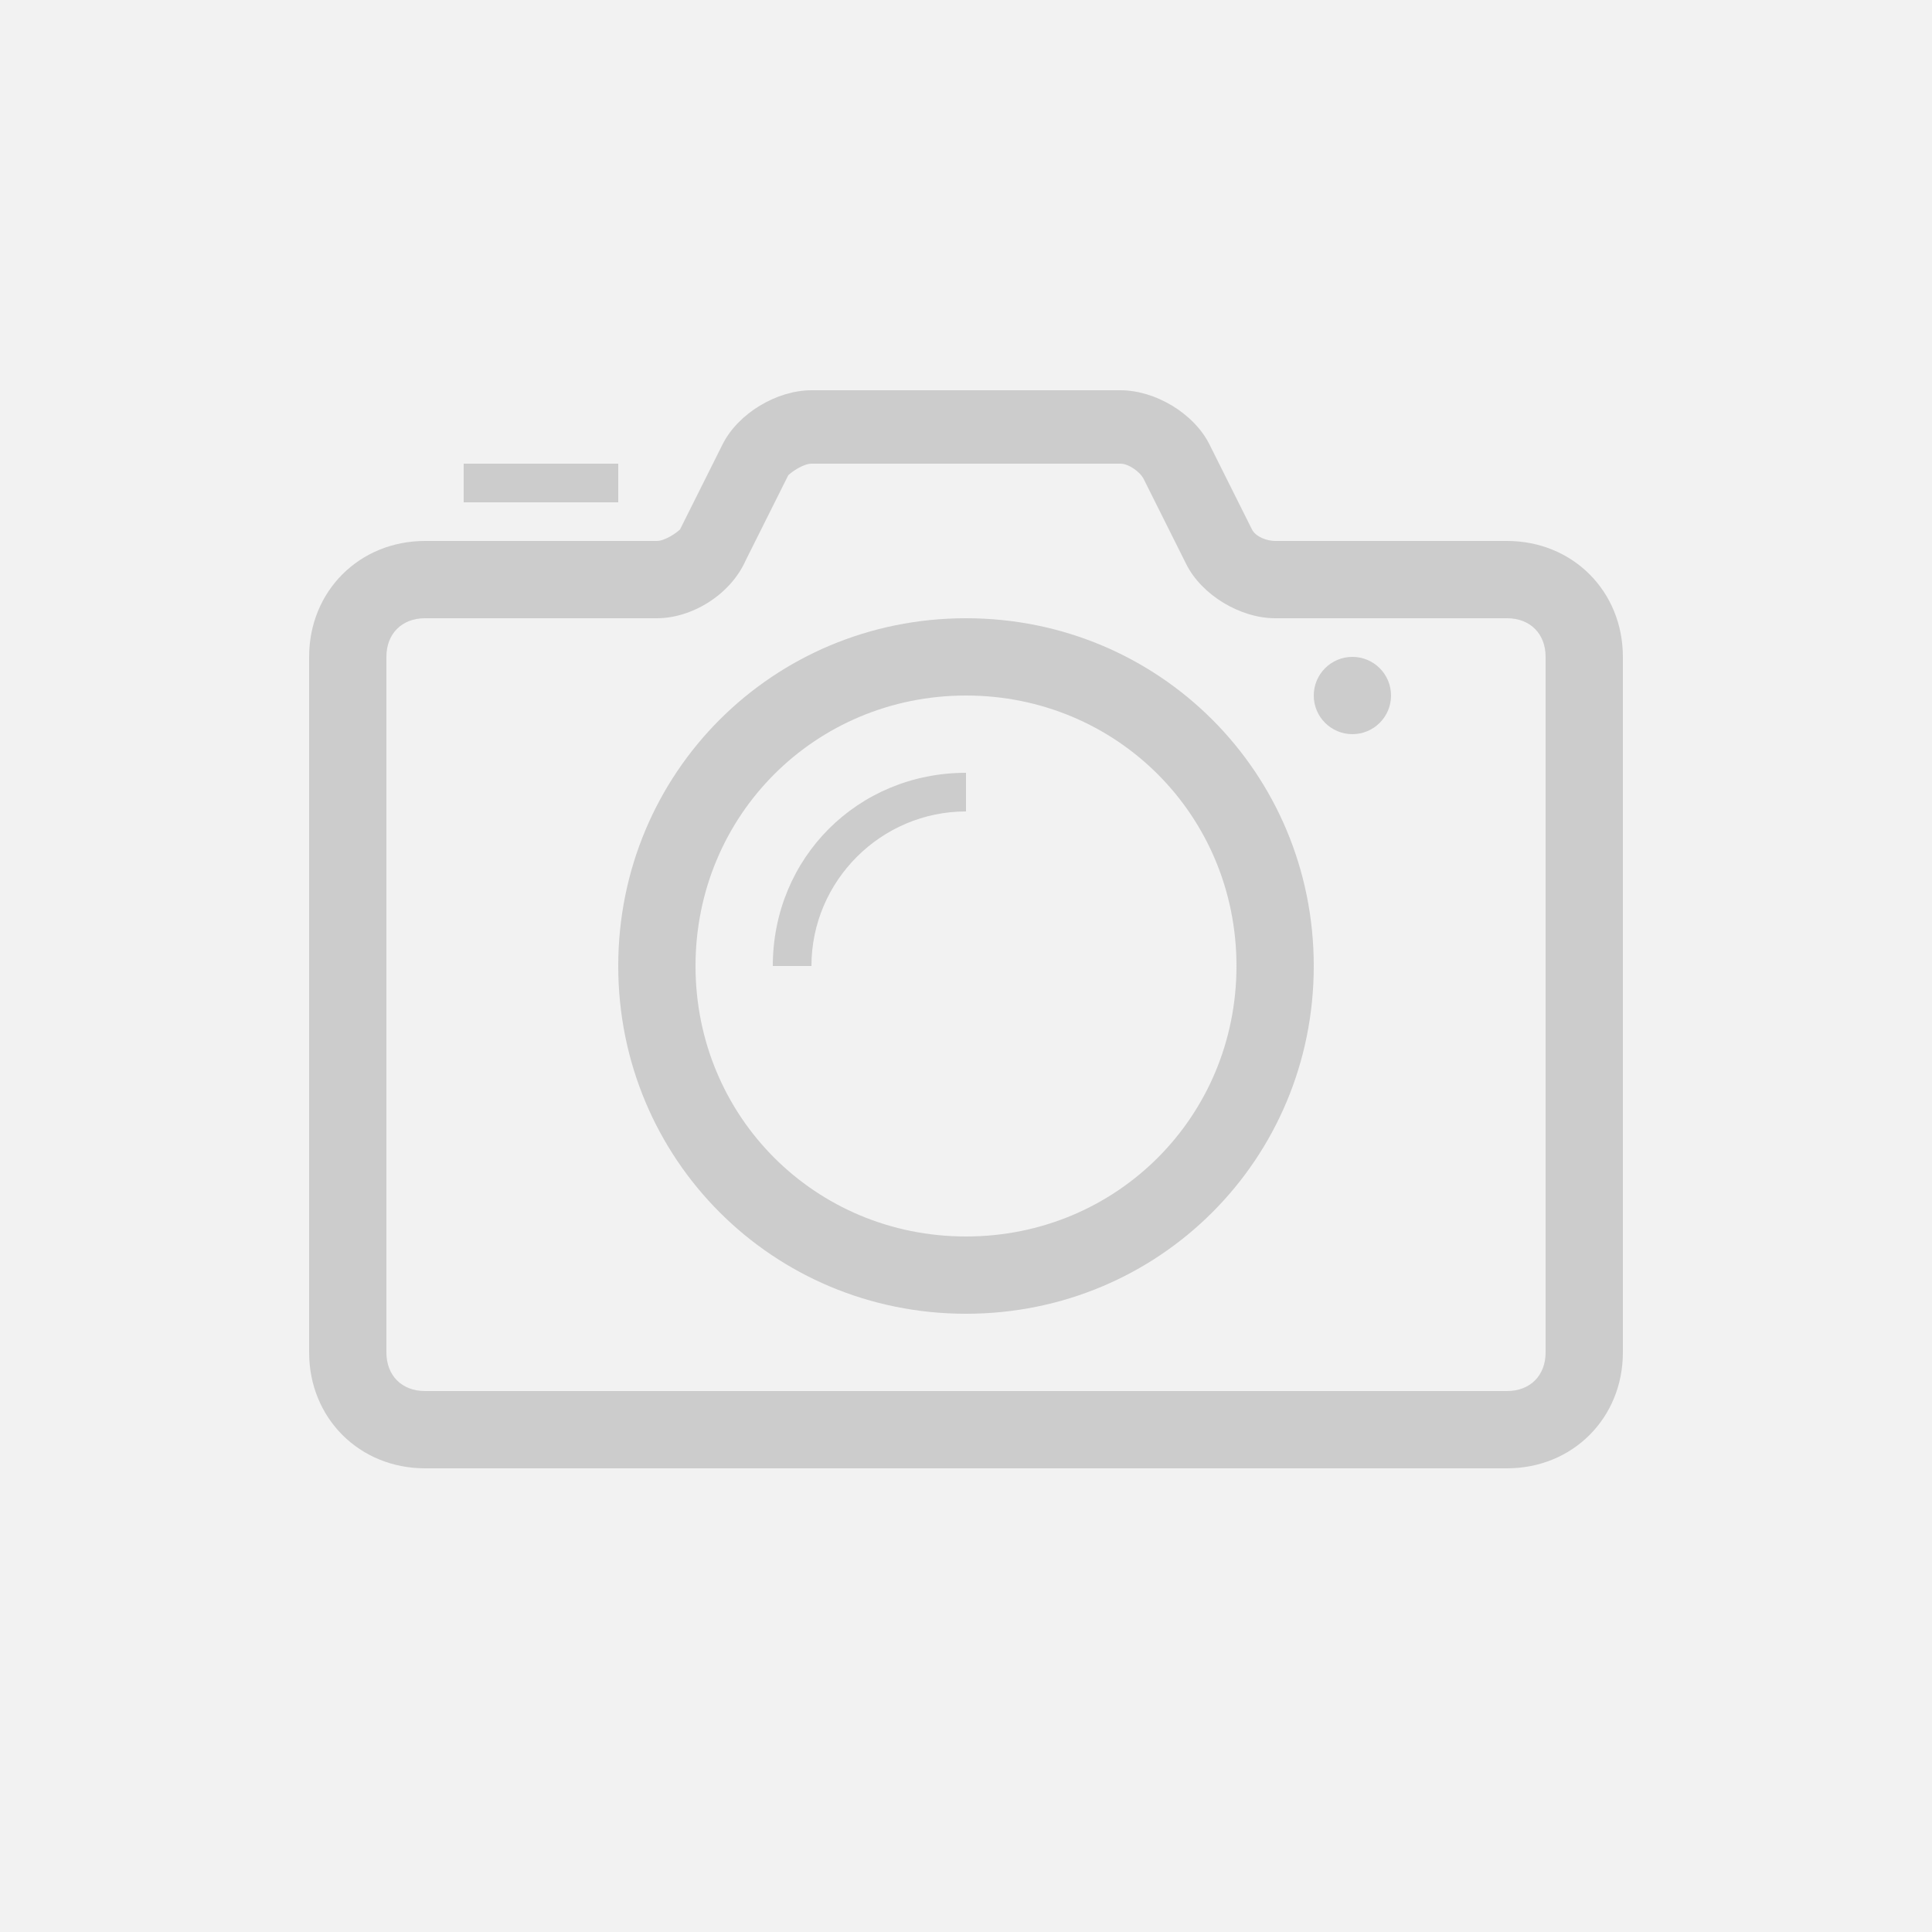
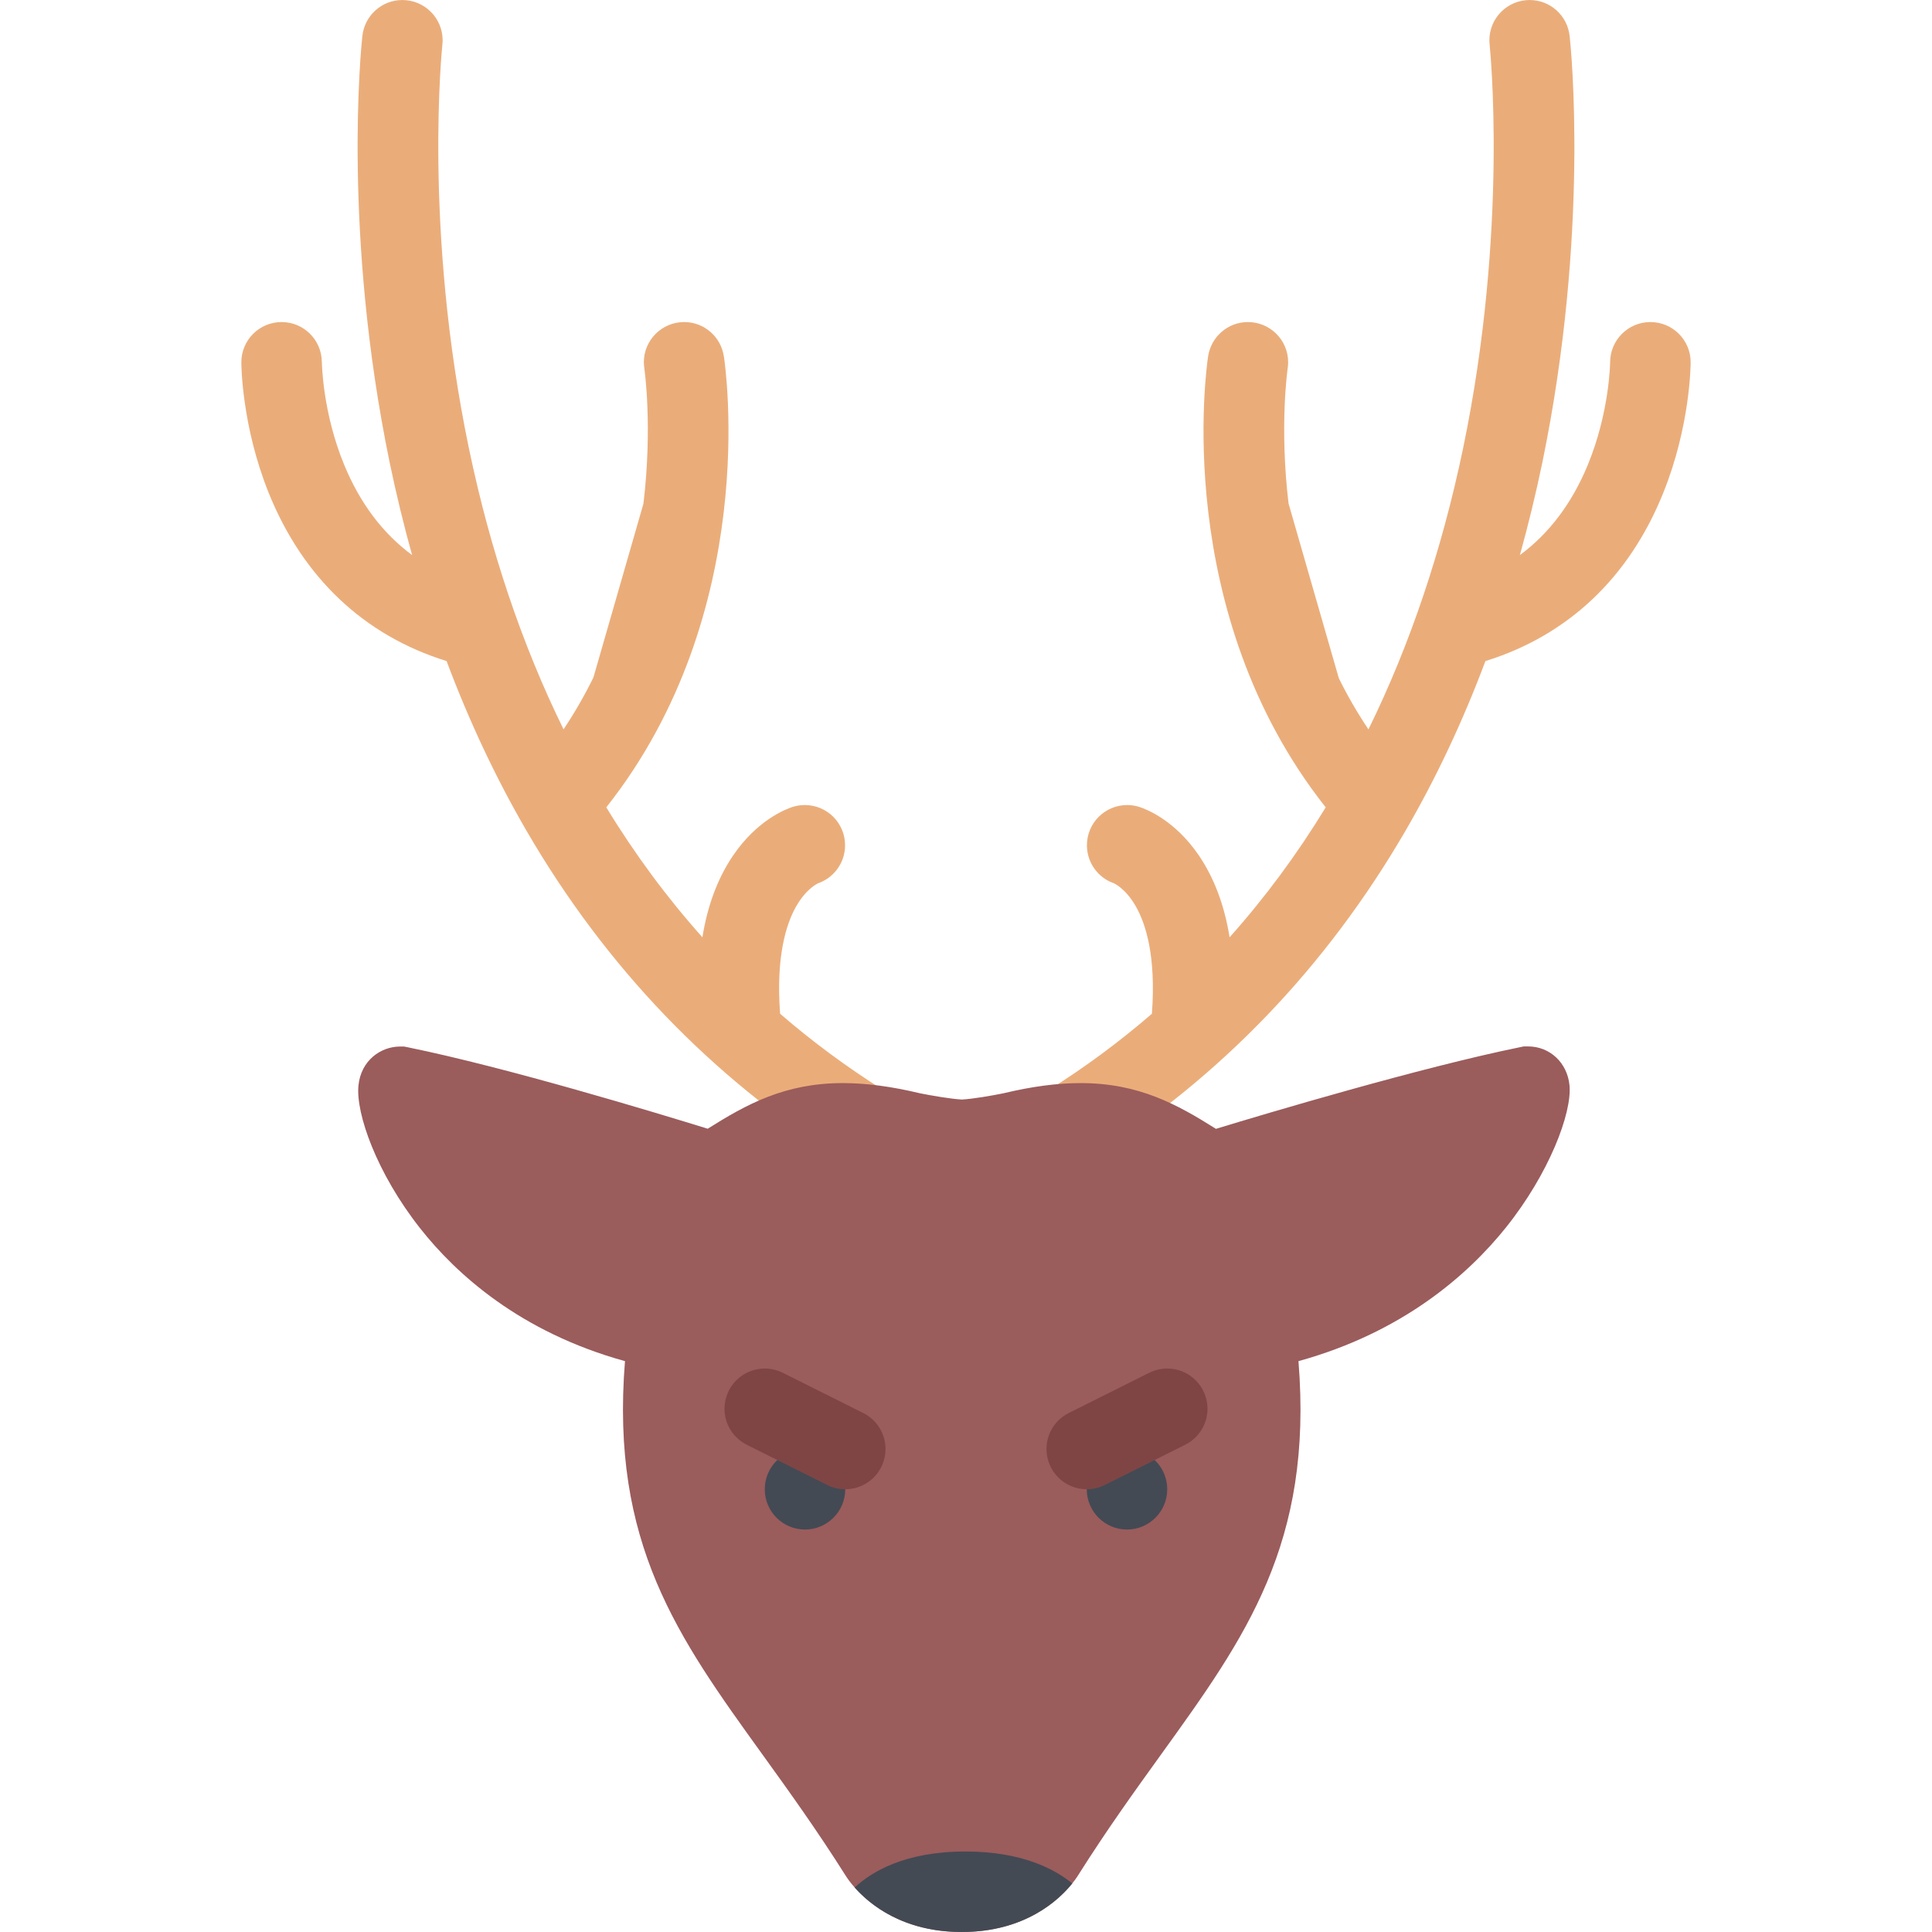
- <svg xmlns="http://www.w3.org/2000/svg" viewBox="0 0 50 50" fill="#ccc">
-   <rect width="100%" height="100%" fill="#f2f2f2" />
-   <path d="M39 38H11c-1.7 0-3-1.3-3-3V17c0-1.7 1.3-3 3-3h6c.2 0 .5-.2.6-.3l1.1-2.2c.4-.8 1.4-1.4 2.3-1.4h8c.9 0 1.9.6 2.3 1.4l1.1 2.2c.1.2.4.3.6.3h6c1.7 0 3 1.3 3 3v18c0 1.7-1.3 3-3 3zM11 16c-.6 0-1 .4-1 1v18c0 .6.4 1 1 1h28c.6 0 1-.4 1-1V17c0-.6-.4-1-1-1h-6c-.9 0-1.9-.6-2.3-1.4l-1.1-2.2c-.1-.2-.4-.4-.6-.4h-8c-.2 0-.5.2-.6.3l-1.1 2.2c-.4.9-1.4 1.5-2.3 1.5h-6z" />
-   <path d="M25 34c-5 0-9-4-9-9s4-9 9-9 9 4 9 9-4 9-9 9zm0-16c-3.9 0-7 3.1-7 7s3.1 7 7 7 7-3.1 7-7-3.1-7-7-7z" />
-   <circle cx="35" cy="18" r="1" />
-   <path d="M12 12h4v1h-4z" />
-   <path d="M25 21v-1c-2.8 0-5 2.2-5 5h1c0-2.2 1.8-4 4-4z" />
+ <svg xmlns="http://www.w3.org/2000/svg" t="1576305727669" class="icon" viewBox="0 0 1024 1024" version="1.1" p-id="36769" width="200" height="200">
+   <defs>
+     <style type="text/css" />
+   </defs>
+   <path d="M422.034 480.312c5.468-9.53 11.438-12.092 11.688-12.186-0.376 0.156-0.656 0.218-0.782 0.25 8.688-2.718 14.968-10.812 14.968-20.374a21.3 21.3 0 0 0-21.312-21.312c-2.282 0-4.438 0.344-6.5 1-3.406 1.094-18.686 6.812-31.592 25.812-8.094 11.936-13.5 26.404-16.218 43.28-18.78-21.03-35.812-44.03-50.936-68.874 81.966-103.654 63.186-233.432 62.31-239.12h-0.032c-1.532-10.25-10.376-18.094-21.03-18.094-11.782 0-21.344 9.532-21.344 21.312 0 1.124 0.124 2.188 0.282 3.25h-0.032c0.094 0.624 4.438 30.624-0.468 71.686l-26.5 92.092a240.49 240.49 0 0 1-15.844 27.53c-22.03-44.842-38.842-94.716-50.124-148.778-24.28-116.528-14.218-213.15-14.092-214.12h-0.032a18.7 18.7 0 0 0 0.156-2.312c0-11.782-9.562-21.344-21.344-21.344-11 0-20.03 8.344-21.186 19.032h-0.03v0.156c-0.656 6.03-10.624 104.31 14.5 225.994a761.966 761.966 0 0 0 11.876 49c-15.5-11.436-27.53-27.374-35.936-47.686-11.594-28.03-11.876-54.28-11.876-54.56h-0.032c-0.032-11.75-9.562-21.25-21.312-21.25-11.782 0-21.344 9.532-21.344 21.312 0 1.376 0.188 33.686 14.5 69.248 18.156 44.966 50.592 75.56 94.28 89.124 12 32 26.186 62.124 42.5 90.186 41.842 71.904 97.684 130.152 165.996 173.152l22.718-36.124a448.588 448.588 0 0 1-54.436-40.28c-2.284-30.438 3.246-47.72 8.56-57.002zM874.742 170.696c-11.75 0-21.282 9.5-21.344 21.25 0 0.282-0.282 26.53-11.876 54.56-8.406 20.312-20.438 36.25-35.938 47.686a763.3 763.3 0 0 0 11.876-49c25.124-121.684 15.156-219.996 14.5-225.994v-0.062-0.094h-0.032C830.772 8.354 821.74 0.01 810.74 0.01c-11.782 0-21.34 9.562-21.34 21.344 0 0.782 0.062 1.562 0.156 2.312h-0.032c0.124 0.968 10.184 97.59-14.094 214.12-11.282 54.092-28.094 103.966-50.124 148.81a236.766 236.766 0 0 1-15.688-27.092l-26.656-92.624c-4.906-41.062-0.5-71.342-0.468-71.654 0.156-1.062 0.25-2.124 0.25-3.218 0-11.782-9.562-21.312-21.344-21.312-10.656 0-19.468 7.844-21.062 18.094-0.876 5.688-19.652 135.464 62.312 239.12-15.124 24.844-32.156 47.842-50.938 68.874-2.718-16.876-8.124-31.342-16.218-43.28-12.902-19-28.214-24.718-31.622-25.812a20.932 20.932 0 0 0-6.468-1 21.3 21.3 0 0 0-21.312 21.312c0 9.592 6.282 17.686 14.968 20.374-0.124-0.032-0.406-0.094-0.782-0.25 0.25 0.094 6.218 2.656 11.688 12.186 5.312 9.282 10.844 26.562 8.562 57a448.82 448.82 0 0 1-54.438 40.28l22.718 36.124c68.308-43 124.152-101.248 165.996-173.152 16.312-28.062 30.5-58.186 42.5-90.186 43.684-13.562 76.152-44.156 94.246-89.124 14.344-35.562 14.532-67.874 14.532-69.248 0.004-11.782-9.558-21.312-21.34-21.312z" fill="#EAAD7A" p-id="36770" />
+   <path d="M831.868 575.248c-1.156-11.936-10.376-20.624-21.968-20.624h-2.282l-2.124 0.438c-52.558 10.748-133.464 34.842-161.028 43.248-20.464-12.906-40.84-24.25-71.746-24.25-12.312 0-25.75 1.782-41.032 5.438-5.656 1.156-16.062 2.968-21.844 3.282-5.812-0.312-16.342-2.124-22.062-3.282-15.282-3.656-28.718-5.438-41.03-5.438-30.844 0-51.186 11.312-71.656 24.188-27.25-8.438-106.248-32.406-158.746-43.124l-2.188-0.438h-2.156c-9.938 0-20.718 7.156-22.03 20.78-1.406 14.718 9.562 46.156 32.656 75.498 19.186 24.344 53.092 55.124 108.622 70.468-7.782 96.59 28.032 146.308 72.686 208.244 14.218 19.718 28.906 40.124 44.342 64.56 2.75 4.376 20.5 29.75 61.342 29.75h0.25c40.938 0 58.688-25.532 61.376-29.782 15.406-24.404 30.094-44.81 44.312-64.53 44.622-61.936 80.464-111.654 72.652-208.244 55.75-15.376 90.218-46.25 109.84-70.688 22.938-28.588 35.22-60.838 33.814-75.494z" fill="#9B5C5C" p-id="36771" />
+   <path d="M568.312 998.27c-9.406-7.718-26.75-16.874-56.376-16.936-32.562-0.062-50.28 10.966-58.936 19.092 7.938 8.968 25.624 23.562 56.624 23.562h0.25c33.626 0 51.594-17.188 58.438-25.718zM448.002 789.338c0 11.782-9.562 21.344-21.344 21.344s-21.312-9.562-21.312-21.344 9.53-21.344 21.312-21.344 21.344 9.562 21.344 21.344zM618.656 789.338c0 11.782-9.532 21.344-21.312 21.344S576 801.12 576 789.338s9.562-21.344 21.344-21.344 21.312 9.562 21.312 21.344z" fill="#434A54" p-id="36772" />
+   <path d="M639.996 746.682c0-11.782-9.562-21.342-21.34-21.342a21.32 21.32 0 0 0-9.532 2.28v-0.032l-42.656 21.344c-7 3.5-11.812 10.718-11.812 19.062 0 11.812 9.562 21.344 21.344 21.344 3.438 0 6.656-0.812 9.532-2.25l42.684-21.344h-0.032c7-3.5 11.812-10.718 11.812-19.062zM457.532 748.932l-42.656-21.344v0.032a21.312 21.312 0 0 0-9.53-2.28c-11.782 0-21.344 9.56-21.344 21.342 0 8.344 4.812 15.562 11.812 19.062h-0.032l42.686 21.344a21.198 21.198 0 0 0 9.532 2.25c11.78 0 21.342-9.532 21.342-21.344 0.002-8.344-4.81-15.562-11.81-19.062z" fill="#7F4545" p-id="36773" />
</svg>
